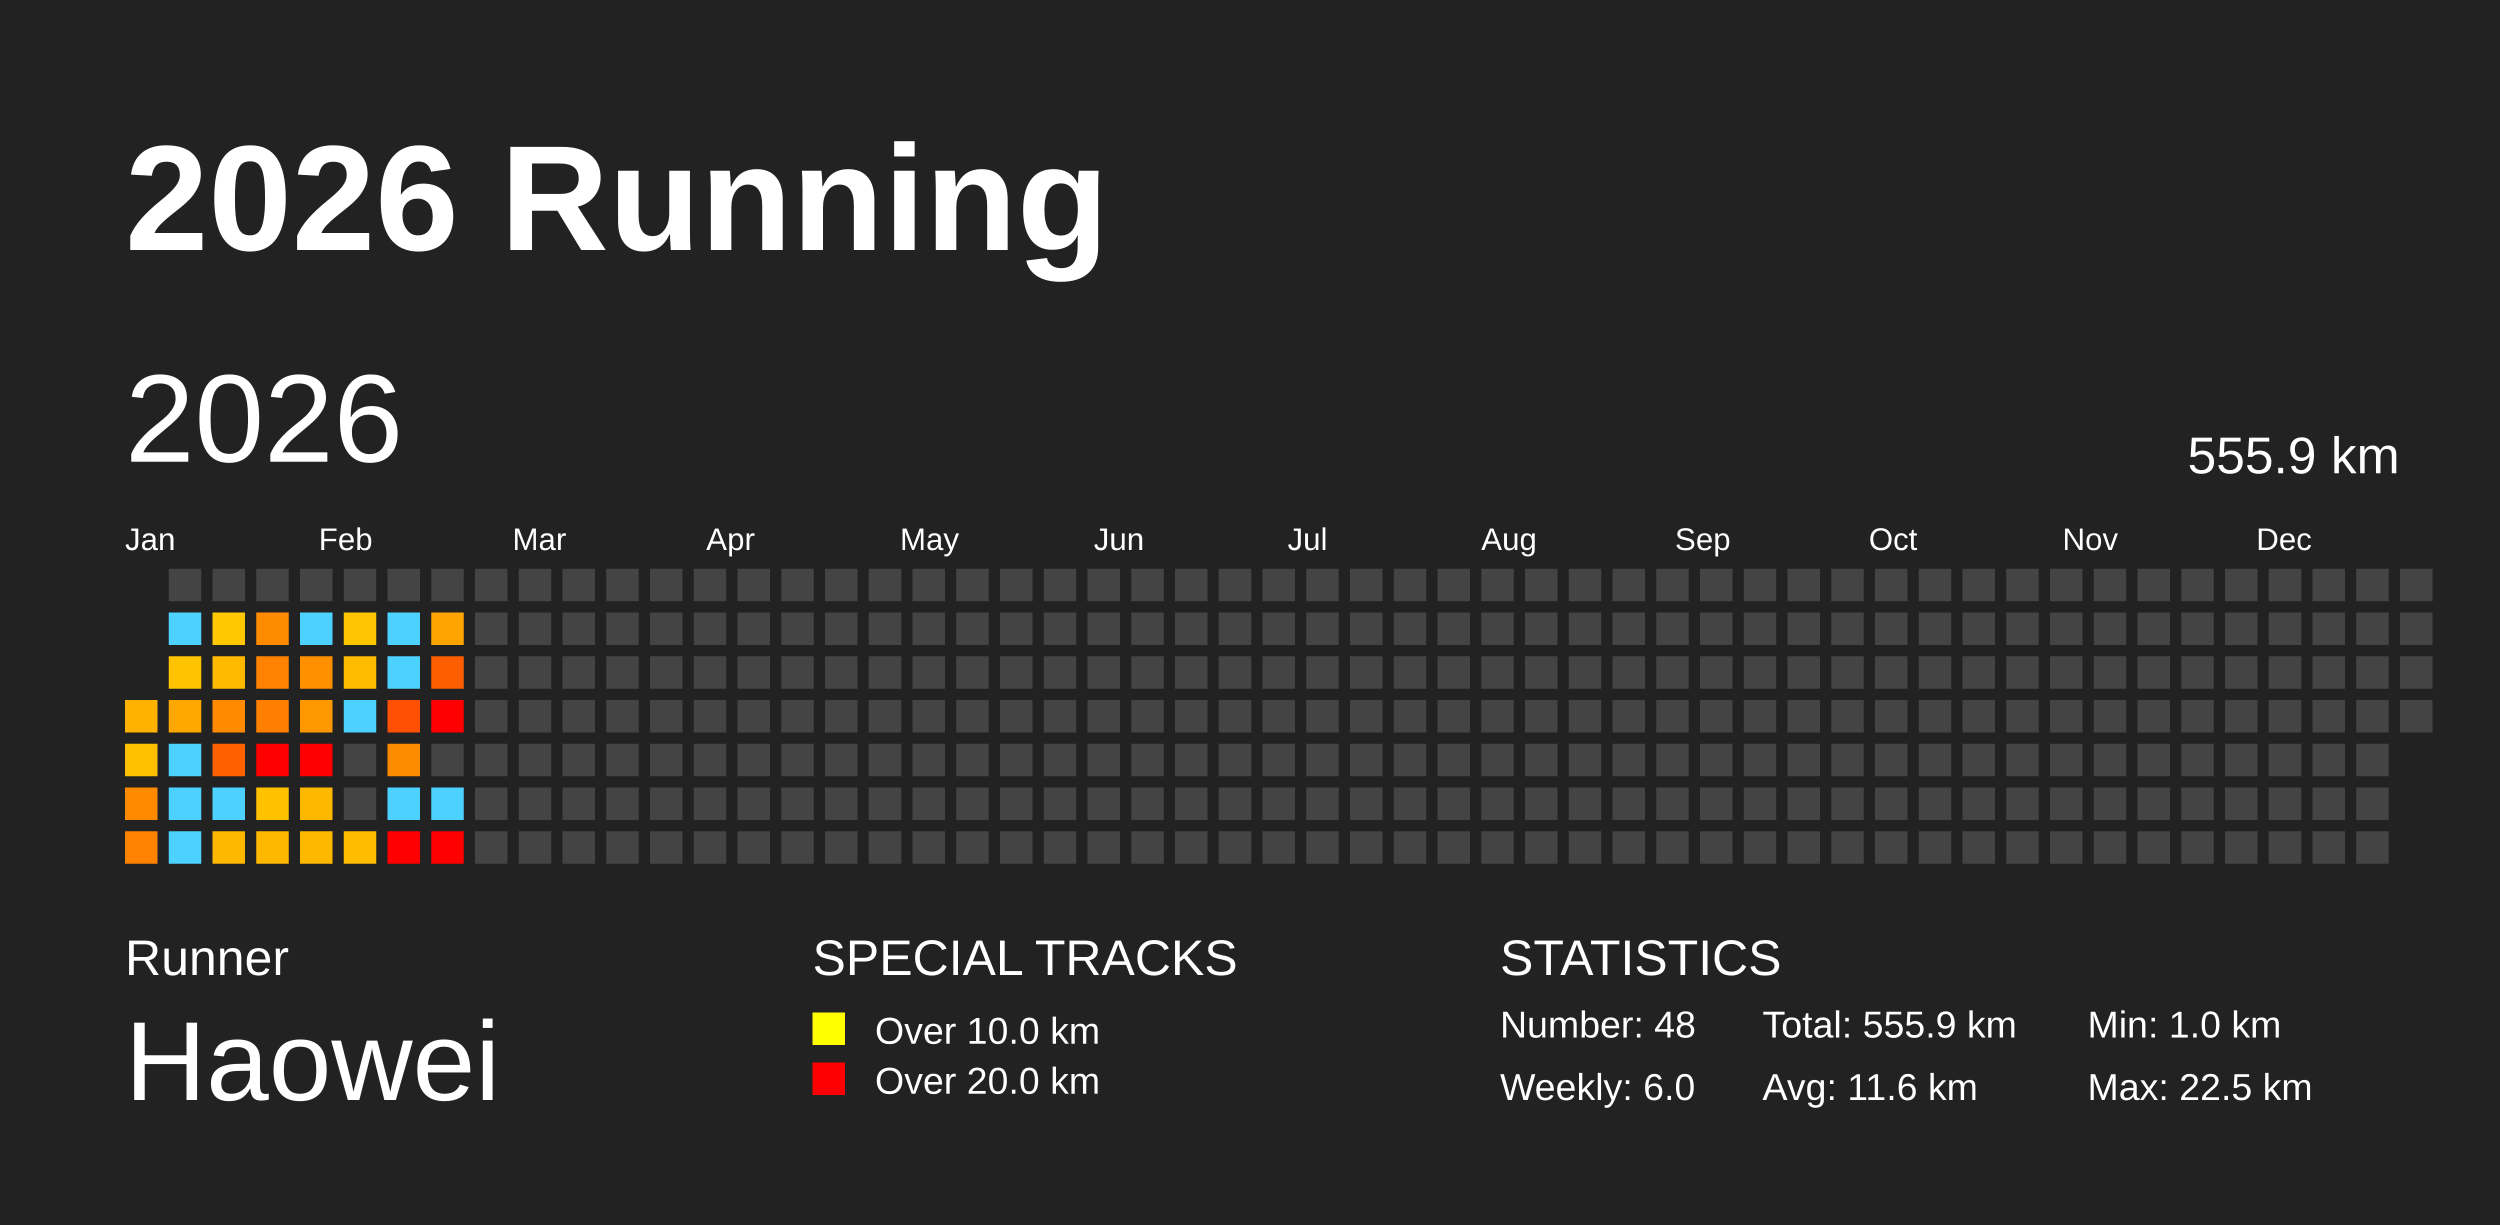
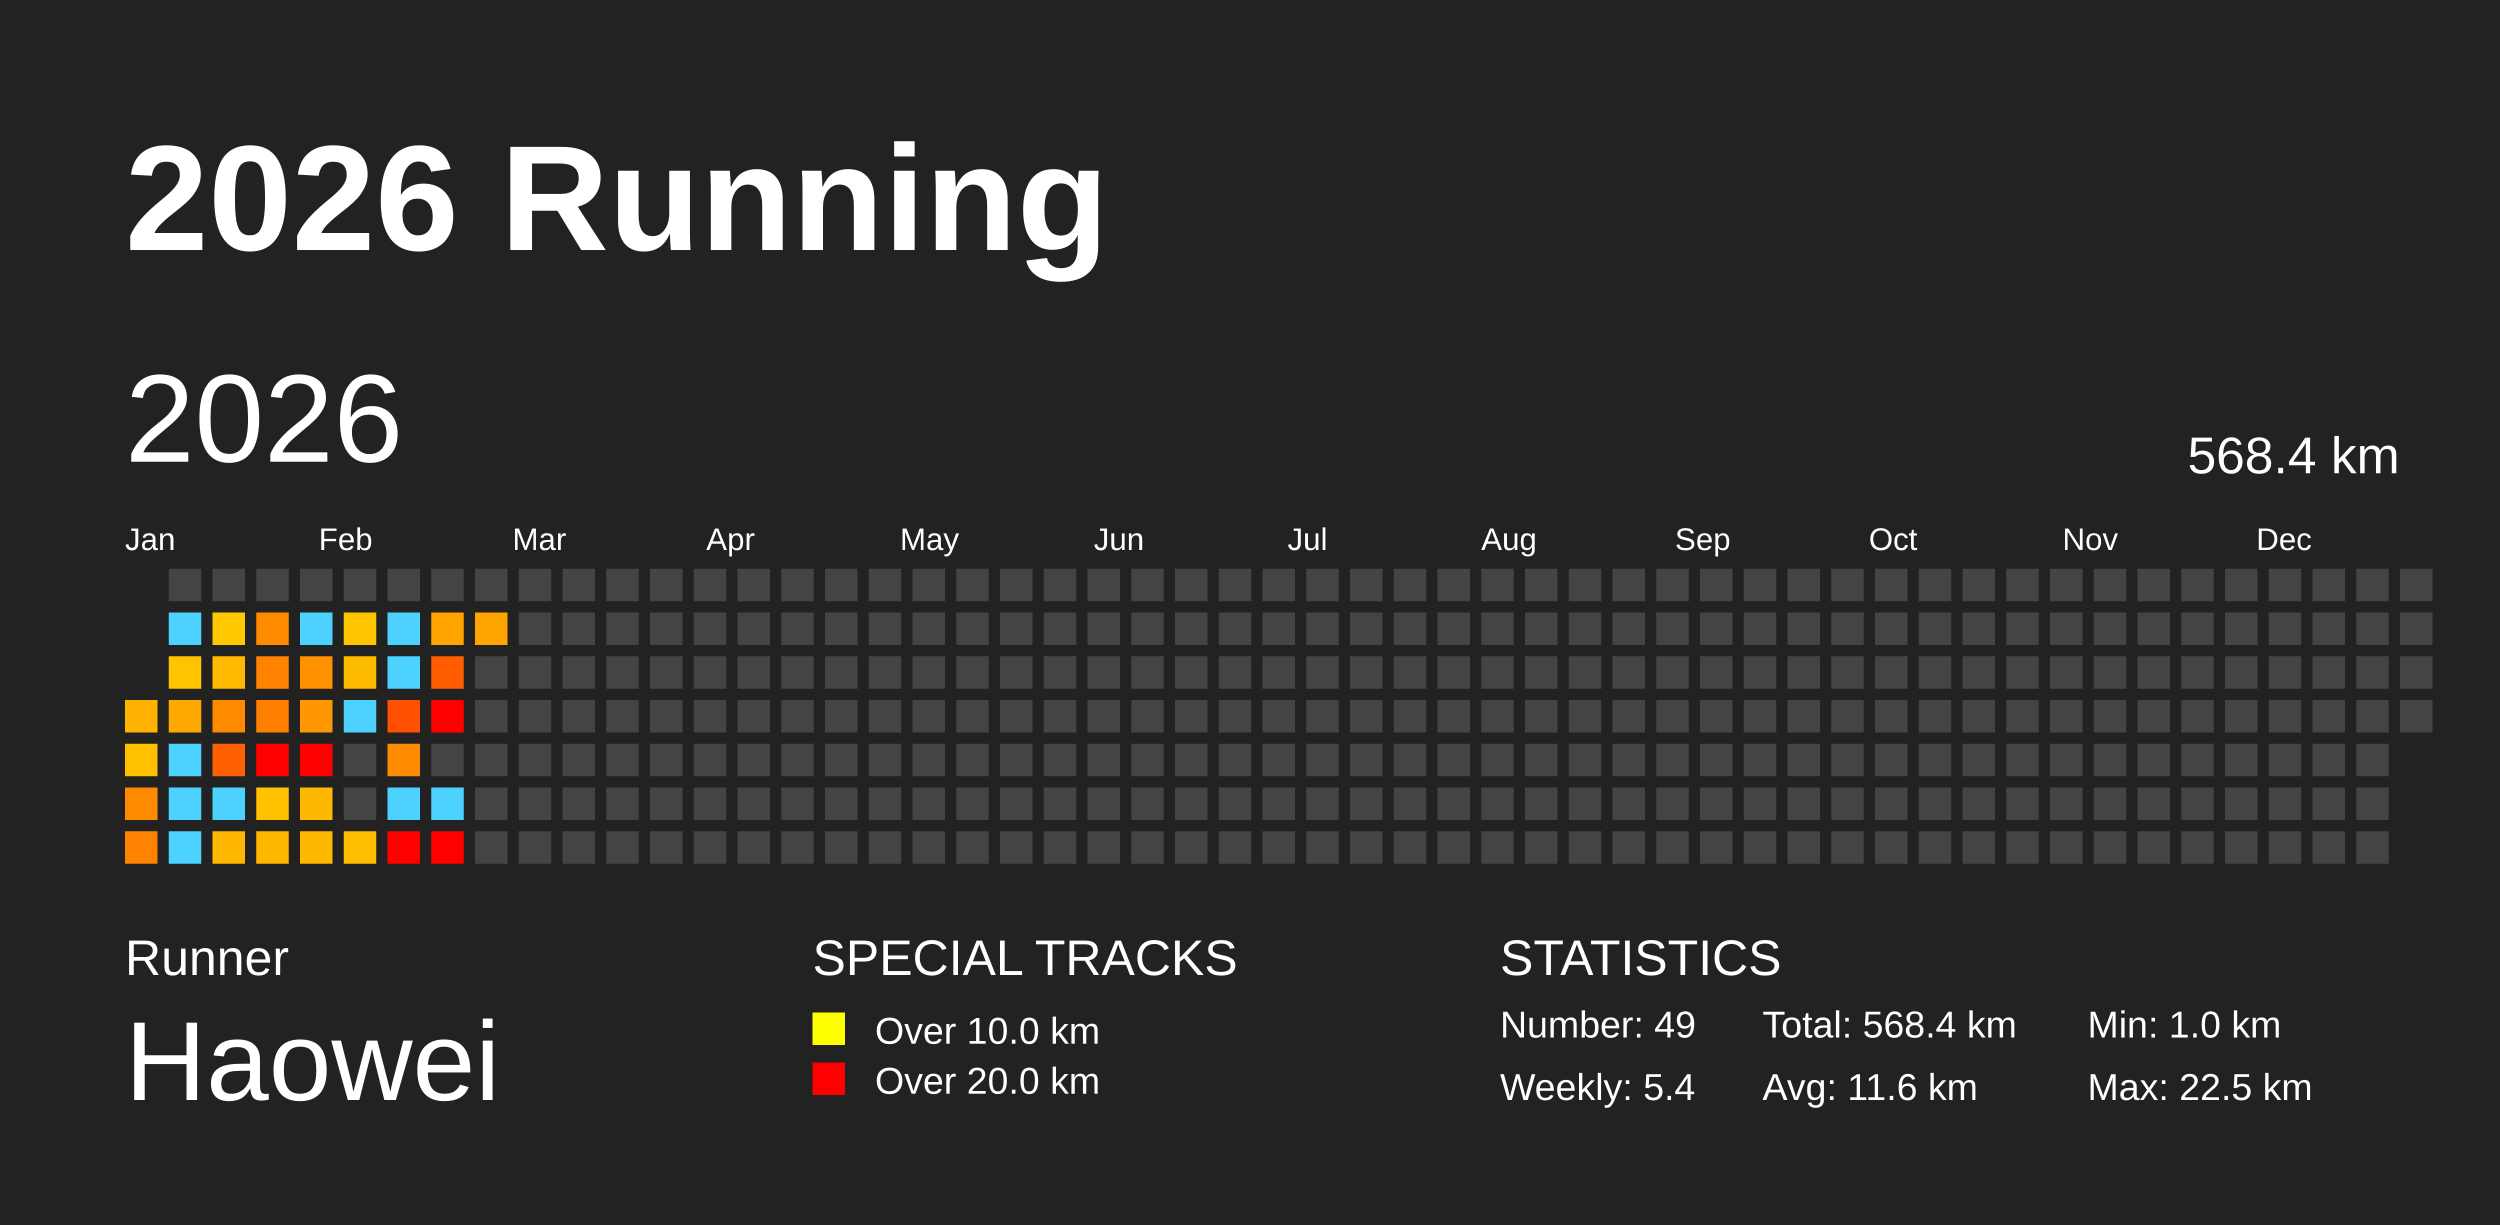
<svg xmlns="http://www.w3.org/2000/svg" baseProfile="full" height="98mm" version="1.1" viewBox="0,0,200,98" width="200mm">
  <defs />
  <rect fill="#222222" height="98" width="200" x="0" y="0" />
  <text fill="#FFFFFF" style="font-size:12px; font-family:Arial; font-weight:bold;" x="10" y="20">2026 Running</text>
  <text fill="#FFFFFF" style="font-size:4px; font-family:Arial" x="10" y="78">Runner</text>
  <text fill="#FFFFFF" style="font-size:9px; font-family:Arial" x="10" y="88">Haowei</text>
  <text fill="#FFFFFF" style="font-size:4px; font-family:Arial" x="65" y="78">SPECIAL TRACKS</text>
  <rect fill="yellow" height="2.6" width="2.6" x="65" y="81" />
  <text fill="#FFFFFF" style="font-size:3px; font-family:Arial" x="70" y="83.5">Over 10.0 km</text>
  <rect fill="red" height="2.6" width="2.6" x="65" y="85" />
  <text fill="#FFFFFF" style="font-size:3px; font-family:Arial" x="70" y="87.5">Over 20.0 km</text>
  <text fill="#FFFFFF" style="font-size:4px; font-family:Arial" x="120" y="78">STATISTICS</text>
-   <text fill="#FFFFFF" style="font-size:3px; font-family:Arial" x="120" y="83">Number: 48</text>
-   <text fill="#FFFFFF" style="font-size:3px; font-family:Arial" x="120" y="88">Weekly: 6.0</text>
-   <text fill="#FFFFFF" style="font-size:3px; font-family:Arial" x="141" y="83">Total: 555.9 km</text>
+   <text fill="#FFFFFF" style="font-size:3px; font-family:Arial" x="120" y="83">Number: 49</text>
+   <text fill="#FFFFFF" style="font-size:3px; font-family:Arial" x="120" y="88">Weekly: 5.4</text>
+   <text fill="#FFFFFF" style="font-size:3px; font-family:Arial" x="141" y="83">Total: 568.4 km</text>
  <text fill="#FFFFFF" style="font-size:3px; font-family:Arial" x="141" y="88">Avg: 11.6 km</text>
  <text fill="#FFFFFF" style="font-size:3px; font-family:Arial" x="167" y="83">Min: 1.0 km</text>
  <text fill="#FFFFFF" style="font-size:3px; font-family:Arial" x="167" y="88">Max: 22.5 km</text>
  <text dominant-baseline="hanging" fill="#FFFFFF" style="font-size:10.0px; font-family:Arial;" x="10" y="30">2026</text>
-   <text dominant-baseline="hanging" fill="#FFFFFF" style="font-size:4.125px; font-family:Arial;" x="175" y="35">555.9 km</text>
+   <text dominant-baseline="hanging" fill="#FFFFFF" style="font-size:4.125px; font-family:Arial;" x="175" y="35">568.4 km</text>
  <text fill="#FFFFFF" style="font-size:2.5px; font-family:Arial" x="10.0" y="44">Jan</text>
  <text fill="#FFFFFF" style="font-size:2.5px; font-family:Arial" x="25.5" y="44">Feb</text>
  <text fill="#FFFFFF" style="font-size:2.5px; font-family:Arial" x="41.0" y="44">Mar</text>
  <text fill="#FFFFFF" style="font-size:2.5px; font-family:Arial" x="56.5" y="44">Apr</text>
  <text fill="#FFFFFF" style="font-size:2.5px; font-family:Arial" x="72.0" y="44">May</text>
  <text fill="#FFFFFF" style="font-size:2.5px; font-family:Arial" x="87.5" y="44">Jun</text>
  <text fill="#FFFFFF" style="font-size:2.5px; font-family:Arial" x="103.0" y="44">Jul</text>
  <text fill="#FFFFFF" style="font-size:2.5px; font-family:Arial" x="118.5" y="44">Aug</text>
  <text fill="#FFFFFF" style="font-size:2.5px; font-family:Arial" x="134.0" y="44">Sep</text>
  <text fill="#FFFFFF" style="font-size:2.5px; font-family:Arial" x="149.5" y="44">Oct</text>
  <text fill="#FFFFFF" style="font-size:2.5px; font-family:Arial" x="165.0" y="44">Nov</text>
  <text fill="#FFFFFF" style="font-size:2.5px; font-family:Arial" x="180.5" y="44">Dec</text>
  <rect fill="#ffb200" height="2.6" width="2.6" x="10.0" y="56.0" />
  <rect fill="#ffc000" height="2.6" width="2.6" x="10.0" y="59.5" />
  <rect fill="#ff8a00" height="2.6" width="2.6" x="10.0" y="63.0" />
  <rect fill="#ff8200" height="2.6" width="2.6" x="10.0" y="66.5" />
  <rect fill="#444444" height="2.6" width="2.6" x="13.5" y="45.5" />
  <rect fill="#4dd2ff" height="2.6" width="2.6" x="13.5" y="49.0" />
  <rect fill="#ffc300" height="2.6" width="2.6" x="13.5" y="52.5" />
  <rect fill="#ffa900" height="2.6" width="2.6" x="13.5" y="56.0" />
  <rect fill="#4dd2ff" height="2.6" width="2.6" x="13.5" y="59.5" />
  <rect fill="#4dd2ff" height="2.6" width="2.6" x="13.5" y="63.0" />
  <rect fill="#4dd2ff" height="2.6" width="2.6" x="13.5" y="66.5" />
  <rect fill="#444444" height="2.6" width="2.6" x="17.0" y="45.5" />
  <rect fill="#ffc800" height="2.6" width="2.6" x="17.0" y="49.0" />
  <rect fill="#ffba00" height="2.6" width="2.6" x="17.0" y="52.5" />
  <rect fill="#ff8a00" height="2.6" width="2.6" x="17.0" y="56.0" />
  <rect fill="#ff6000" height="2.6" width="2.6" x="17.0" y="59.5" />
  <rect fill="#4dd2ff" height="2.6" width="2.6" x="17.0" y="63.0" />
  <rect fill="#ffb700" height="2.6" width="2.6" x="17.0" y="66.5" />
  <rect fill="#444444" height="2.6" width="2.6" x="20.5" y="45.5" />
  <rect fill="#ff8c00" height="2.6" width="2.6" x="20.5" y="49.0" />
  <rect fill="#ff8200" height="2.6" width="2.6" x="20.5" y="52.5" />
  <rect fill="#ff8000" height="2.6" width="2.6" x="20.5" y="56.0" />
  <rect fill="red" height="2.6" width="2.6" x="20.5" y="59.5" />
  <rect fill="#ffc100" height="2.6" width="2.6" x="20.5" y="63.0" />
  <rect fill="#ffb800" height="2.6" width="2.6" x="20.5" y="66.5" />
  <rect fill="#444444" height="2.6" width="2.6" x="24.0" y="45.5" />
  <rect fill="#4dd2ff" height="2.6" width="2.6" x="24.0" y="49.0" />
  <rect fill="#ff9000" height="2.6" width="2.6" x="24.0" y="52.5" />
  <rect fill="#ff9800" height="2.6" width="2.6" x="24.0" y="56.0" />
  <rect fill="red" height="2.6" width="2.6" x="24.0" y="59.5" />
  <rect fill="#ffb800" height="2.6" width="2.6" x="24.0" y="63.0" />
  <rect fill="#ffb800" height="2.6" width="2.6" x="24.0" y="66.5" />
  <rect fill="#444444" height="2.6" width="2.6" x="27.5" y="45.5" />
  <rect fill="#ffc500" height="2.6" width="2.6" x="27.5" y="49.0" />
  <rect fill="#ffbb00" height="2.6" width="2.6" x="27.5" y="52.5" />
  <rect fill="#4dd2ff" height="2.6" width="2.6" x="27.5" y="56.0" />
  <rect fill="#444444" height="2.6" width="2.6" x="27.5" y="59.5" />
  <rect fill="#444444" height="2.6" width="2.6" x="27.5" y="63.0" />
  <rect fill="#ffbd00" height="2.6" width="2.6" x="27.5" y="66.5" />
  <rect fill="#444444" height="2.6" width="2.6" x="31.0" y="45.5" />
  <rect fill="#4dd2ff" height="2.6" width="2.6" x="31.0" y="49.0" />
  <rect fill="#4dd2ff" height="2.6" width="2.6" x="31.0" y="52.5" />
  <rect fill="#ff4f00" height="2.6" width="2.6" x="31.0" y="56.0" />
  <rect fill="#ff8c00" height="2.6" width="2.6" x="31.0" y="59.5" />
  <rect fill="#4dd2ff" height="2.6" width="2.6" x="31.0" y="63.0" />
  <rect fill="red" height="2.6" width="2.6" x="31.0" y="66.5" />
  <rect fill="#444444" height="2.6" width="2.6" x="34.5" y="45.5" />
  <rect fill="#ffa400" height="2.6" width="2.6" x="34.5" y="49.0" />
  <rect fill="#ff5e00" height="2.6" width="2.6" x="34.5" y="52.5" />
  <rect fill="red" height="2.6" width="2.6" x="34.5" y="56.0" />
  <rect fill="#444444" height="2.6" width="2.6" x="34.5" y="59.5" />
  <rect fill="#4dd2ff" height="2.6" width="2.6" x="34.5" y="63.0" />
  <rect fill="red" height="2.6" width="2.6" x="34.5" y="66.5" />
  <rect fill="#444444" height="2.6" width="2.6" x="38.0" y="45.5" />
-   <rect fill="#444444" height="2.6" width="2.6" x="38.0" y="49.0" />
+   <rect fill="#ffa500" height="2.6" width="2.6" x="38.0" y="49.0" />
  <rect fill="#444444" height="2.6" width="2.6" x="38.0" y="52.5" />
  <rect fill="#444444" height="2.6" width="2.6" x="38.0" y="56.0" />
  <rect fill="#444444" height="2.6" width="2.6" x="38.0" y="59.5" />
  <rect fill="#444444" height="2.6" width="2.6" x="38.0" y="63.0" />
  <rect fill="#444444" height="2.6" width="2.6" x="38.0" y="66.5" />
  <rect fill="#444444" height="2.6" width="2.6" x="41.5" y="45.5" />
  <rect fill="#444444" height="2.6" width="2.6" x="41.5" y="49.0" />
  <rect fill="#444444" height="2.6" width="2.6" x="41.5" y="52.5" />
  <rect fill="#444444" height="2.6" width="2.6" x="41.5" y="56.0" />
  <rect fill="#444444" height="2.6" width="2.6" x="41.5" y="59.5" />
  <rect fill="#444444" height="2.6" width="2.6" x="41.5" y="63.0" />
  <rect fill="#444444" height="2.6" width="2.6" x="41.5" y="66.5" />
  <rect fill="#444444" height="2.6" width="2.6" x="45.0" y="45.5" />
  <rect fill="#444444" height="2.6" width="2.6" x="45.0" y="49.0" />
  <rect fill="#444444" height="2.6" width="2.6" x="45.0" y="52.5" />
  <rect fill="#444444" height="2.6" width="2.6" x="45.0" y="56.0" />
  <rect fill="#444444" height="2.6" width="2.6" x="45.0" y="59.5" />
  <rect fill="#444444" height="2.6" width="2.6" x="45.0" y="63.0" />
  <rect fill="#444444" height="2.6" width="2.6" x="45.0" y="66.5" />
  <rect fill="#444444" height="2.6" width="2.6" x="48.5" y="45.5" />
  <rect fill="#444444" height="2.6" width="2.6" x="48.5" y="49.0" />
  <rect fill="#444444" height="2.6" width="2.6" x="48.5" y="52.5" />
  <rect fill="#444444" height="2.6" width="2.6" x="48.5" y="56.0" />
  <rect fill="#444444" height="2.6" width="2.6" x="48.5" y="59.5" />
  <rect fill="#444444" height="2.6" width="2.6" x="48.5" y="63.0" />
  <rect fill="#444444" height="2.6" width="2.6" x="48.5" y="66.5" />
  <rect fill="#444444" height="2.6" width="2.6" x="52.0" y="45.5" />
  <rect fill="#444444" height="2.6" width="2.6" x="52.0" y="49.0" />
  <rect fill="#444444" height="2.6" width="2.6" x="52.0" y="52.5" />
  <rect fill="#444444" height="2.6" width="2.6" x="52.0" y="56.0" />
  <rect fill="#444444" height="2.6" width="2.6" x="52.0" y="59.5" />
  <rect fill="#444444" height="2.6" width="2.6" x="52.0" y="63.0" />
  <rect fill="#444444" height="2.6" width="2.6" x="52.0" y="66.5" />
  <rect fill="#444444" height="2.6" width="2.6" x="55.5" y="45.5" />
  <rect fill="#444444" height="2.6" width="2.6" x="55.5" y="49.0" />
  <rect fill="#444444" height="2.6" width="2.6" x="55.5" y="52.5" />
  <rect fill="#444444" height="2.6" width="2.6" x="55.5" y="56.0" />
  <rect fill="#444444" height="2.6" width="2.6" x="55.5" y="59.5" />
  <rect fill="#444444" height="2.6" width="2.6" x="55.5" y="63.0" />
  <rect fill="#444444" height="2.6" width="2.6" x="55.5" y="66.5" />
  <rect fill="#444444" height="2.6" width="2.6" x="59.0" y="45.5" />
  <rect fill="#444444" height="2.6" width="2.6" x="59.0" y="49.0" />
  <rect fill="#444444" height="2.6" width="2.6" x="59.0" y="52.5" />
  <rect fill="#444444" height="2.6" width="2.6" x="59.0" y="56.0" />
  <rect fill="#444444" height="2.6" width="2.6" x="59.0" y="59.5" />
  <rect fill="#444444" height="2.6" width="2.6" x="59.0" y="63.0" />
  <rect fill="#444444" height="2.6" width="2.6" x="59.0" y="66.5" />
  <rect fill="#444444" height="2.6" width="2.6" x="62.5" y="45.5" />
  <rect fill="#444444" height="2.6" width="2.6" x="62.5" y="49.0" />
  <rect fill="#444444" height="2.6" width="2.6" x="62.5" y="52.5" />
  <rect fill="#444444" height="2.6" width="2.6" x="62.5" y="56.0" />
  <rect fill="#444444" height="2.6" width="2.6" x="62.5" y="59.5" />
  <rect fill="#444444" height="2.6" width="2.6" x="62.5" y="63.0" />
  <rect fill="#444444" height="2.6" width="2.6" x="62.5" y="66.5" />
  <rect fill="#444444" height="2.6" width="2.6" x="66.0" y="45.5" />
  <rect fill="#444444" height="2.6" width="2.6" x="66.0" y="49.0" />
  <rect fill="#444444" height="2.6" width="2.6" x="66.0" y="52.5" />
  <rect fill="#444444" height="2.6" width="2.6" x="66.0" y="56.0" />
  <rect fill="#444444" height="2.6" width="2.6" x="66.0" y="59.5" />
  <rect fill="#444444" height="2.6" width="2.6" x="66.0" y="63.0" />
  <rect fill="#444444" height="2.6" width="2.6" x="66.0" y="66.5" />
  <rect fill="#444444" height="2.6" width="2.6" x="69.5" y="45.5" />
  <rect fill="#444444" height="2.6" width="2.6" x="69.5" y="49.0" />
  <rect fill="#444444" height="2.6" width="2.6" x="69.5" y="52.5" />
  <rect fill="#444444" height="2.6" width="2.6" x="69.5" y="56.0" />
  <rect fill="#444444" height="2.6" width="2.6" x="69.5" y="59.5" />
  <rect fill="#444444" height="2.6" width="2.6" x="69.5" y="63.0" />
  <rect fill="#444444" height="2.6" width="2.6" x="69.5" y="66.5" />
  <rect fill="#444444" height="2.6" width="2.6" x="73.0" y="45.5" />
  <rect fill="#444444" height="2.6" width="2.6" x="73.0" y="49.0" />
  <rect fill="#444444" height="2.6" width="2.6" x="73.0" y="52.5" />
  <rect fill="#444444" height="2.6" width="2.6" x="73.0" y="56.0" />
  <rect fill="#444444" height="2.6" width="2.6" x="73.0" y="59.5" />
  <rect fill="#444444" height="2.6" width="2.6" x="73.0" y="63.0" />
  <rect fill="#444444" height="2.6" width="2.6" x="73.0" y="66.5" />
  <rect fill="#444444" height="2.6" width="2.6" x="76.5" y="45.5" />
  <rect fill="#444444" height="2.6" width="2.6" x="76.5" y="49.0" />
  <rect fill="#444444" height="2.6" width="2.6" x="76.5" y="52.5" />
  <rect fill="#444444" height="2.6" width="2.6" x="76.5" y="56.0" />
  <rect fill="#444444" height="2.6" width="2.6" x="76.5" y="59.5" />
  <rect fill="#444444" height="2.6" width="2.6" x="76.5" y="63.0" />
  <rect fill="#444444" height="2.6" width="2.6" x="76.5" y="66.5" />
  <rect fill="#444444" height="2.6" width="2.6" x="80.0" y="45.5" />
  <rect fill="#444444" height="2.6" width="2.6" x="80.0" y="49.0" />
  <rect fill="#444444" height="2.6" width="2.6" x="80.0" y="52.5" />
  <rect fill="#444444" height="2.6" width="2.6" x="80.0" y="56.0" />
  <rect fill="#444444" height="2.6" width="2.6" x="80.0" y="59.5" />
  <rect fill="#444444" height="2.6" width="2.6" x="80.0" y="63.0" />
  <rect fill="#444444" height="2.6" width="2.6" x="80.0" y="66.5" />
  <rect fill="#444444" height="2.6" width="2.6" x="83.5" y="45.5" />
  <rect fill="#444444" height="2.6" width="2.6" x="83.5" y="49.0" />
  <rect fill="#444444" height="2.6" width="2.6" x="83.5" y="52.5" />
  <rect fill="#444444" height="2.6" width="2.6" x="83.5" y="56.0" />
  <rect fill="#444444" height="2.6" width="2.6" x="83.5" y="59.5" />
  <rect fill="#444444" height="2.6" width="2.6" x="83.5" y="63.0" />
  <rect fill="#444444" height="2.6" width="2.6" x="83.5" y="66.5" />
  <rect fill="#444444" height="2.6" width="2.6" x="87.0" y="45.5" />
  <rect fill="#444444" height="2.6" width="2.6" x="87.0" y="49.0" />
  <rect fill="#444444" height="2.6" width="2.6" x="87.0" y="52.5" />
  <rect fill="#444444" height="2.6" width="2.6" x="87.0" y="56.0" />
  <rect fill="#444444" height="2.6" width="2.6" x="87.0" y="59.5" />
  <rect fill="#444444" height="2.6" width="2.6" x="87.0" y="63.0" />
  <rect fill="#444444" height="2.6" width="2.6" x="87.0" y="66.5" />
  <rect fill="#444444" height="2.6" width="2.6" x="90.5" y="45.5" />
  <rect fill="#444444" height="2.6" width="2.6" x="90.5" y="49.0" />
  <rect fill="#444444" height="2.6" width="2.6" x="90.5" y="52.5" />
  <rect fill="#444444" height="2.6" width="2.6" x="90.5" y="56.0" />
  <rect fill="#444444" height="2.6" width="2.6" x="90.5" y="59.5" />
  <rect fill="#444444" height="2.6" width="2.6" x="90.5" y="63.0" />
  <rect fill="#444444" height="2.6" width="2.6" x="90.5" y="66.5" />
  <rect fill="#444444" height="2.6" width="2.6" x="94.0" y="45.5" />
  <rect fill="#444444" height="2.6" width="2.6" x="94.0" y="49.0" />
  <rect fill="#444444" height="2.6" width="2.6" x="94.0" y="52.5" />
  <rect fill="#444444" height="2.6" width="2.6" x="94.0" y="56.0" />
  <rect fill="#444444" height="2.6" width="2.6" x="94.0" y="59.5" />
  <rect fill="#444444" height="2.6" width="2.6" x="94.0" y="63.0" />
  <rect fill="#444444" height="2.6" width="2.6" x="94.0" y="66.5" />
  <rect fill="#444444" height="2.6" width="2.6" x="97.5" y="45.5" />
  <rect fill="#444444" height="2.6" width="2.6" x="97.5" y="49.0" />
  <rect fill="#444444" height="2.6" width="2.6" x="97.5" y="52.5" />
  <rect fill="#444444" height="2.6" width="2.6" x="97.5" y="56.0" />
  <rect fill="#444444" height="2.6" width="2.6" x="97.5" y="59.5" />
  <rect fill="#444444" height="2.6" width="2.6" x="97.5" y="63.0" />
  <rect fill="#444444" height="2.6" width="2.6" x="97.5" y="66.5" />
  <rect fill="#444444" height="2.6" width="2.6" x="101.0" y="45.5" />
  <rect fill="#444444" height="2.6" width="2.6" x="101.0" y="49.0" />
  <rect fill="#444444" height="2.6" width="2.6" x="101.0" y="52.5" />
  <rect fill="#444444" height="2.6" width="2.6" x="101.0" y="56.0" />
  <rect fill="#444444" height="2.6" width="2.6" x="101.0" y="59.5" />
  <rect fill="#444444" height="2.6" width="2.6" x="101.0" y="63.0" />
  <rect fill="#444444" height="2.6" width="2.6" x="101.0" y="66.5" />
  <rect fill="#444444" height="2.6" width="2.6" x="104.5" y="45.5" />
  <rect fill="#444444" height="2.6" width="2.6" x="104.5" y="49.0" />
  <rect fill="#444444" height="2.6" width="2.6" x="104.5" y="52.5" />
  <rect fill="#444444" height="2.6" width="2.6" x="104.5" y="56.0" />
  <rect fill="#444444" height="2.6" width="2.6" x="104.5" y="59.5" />
  <rect fill="#444444" height="2.6" width="2.6" x="104.5" y="63.0" />
  <rect fill="#444444" height="2.6" width="2.6" x="104.5" y="66.5" />
  <rect fill="#444444" height="2.6" width="2.6" x="108.0" y="45.5" />
  <rect fill="#444444" height="2.6" width="2.6" x="108.0" y="49.0" />
  <rect fill="#444444" height="2.6" width="2.6" x="108.0" y="52.5" />
  <rect fill="#444444" height="2.6" width="2.6" x="108.0" y="56.0" />
  <rect fill="#444444" height="2.6" width="2.6" x="108.0" y="59.5" />
  <rect fill="#444444" height="2.6" width="2.6" x="108.0" y="63.0" />
  <rect fill="#444444" height="2.6" width="2.6" x="108.0" y="66.5" />
  <rect fill="#444444" height="2.6" width="2.6" x="111.5" y="45.5" />
  <rect fill="#444444" height="2.6" width="2.6" x="111.5" y="49.0" />
  <rect fill="#444444" height="2.6" width="2.6" x="111.5" y="52.5" />
  <rect fill="#444444" height="2.6" width="2.6" x="111.5" y="56.0" />
  <rect fill="#444444" height="2.6" width="2.6" x="111.5" y="59.5" />
  <rect fill="#444444" height="2.6" width="2.6" x="111.5" y="63.0" />
  <rect fill="#444444" height="2.6" width="2.6" x="111.5" y="66.5" />
  <rect fill="#444444" height="2.6" width="2.6" x="115.0" y="45.5" />
  <rect fill="#444444" height="2.6" width="2.6" x="115.0" y="49.0" />
  <rect fill="#444444" height="2.6" width="2.6" x="115.0" y="52.5" />
  <rect fill="#444444" height="2.6" width="2.6" x="115.0" y="56.0" />
  <rect fill="#444444" height="2.6" width="2.6" x="115.0" y="59.5" />
  <rect fill="#444444" height="2.6" width="2.6" x="115.0" y="63.0" />
  <rect fill="#444444" height="2.6" width="2.6" x="115.0" y="66.5" />
  <rect fill="#444444" height="2.6" width="2.6" x="118.5" y="45.5" />
  <rect fill="#444444" height="2.6" width="2.6" x="118.5" y="49.0" />
  <rect fill="#444444" height="2.6" width="2.6" x="118.5" y="52.5" />
  <rect fill="#444444" height="2.6" width="2.6" x="118.5" y="56.0" />
  <rect fill="#444444" height="2.6" width="2.6" x="118.5" y="59.5" />
  <rect fill="#444444" height="2.6" width="2.6" x="118.5" y="63.0" />
  <rect fill="#444444" height="2.6" width="2.6" x="118.5" y="66.5" />
  <rect fill="#444444" height="2.6" width="2.6" x="122.0" y="45.5" />
  <rect fill="#444444" height="2.6" width="2.6" x="122.0" y="49.0" />
  <rect fill="#444444" height="2.6" width="2.6" x="122.0" y="52.5" />
  <rect fill="#444444" height="2.6" width="2.6" x="122.0" y="56.0" />
  <rect fill="#444444" height="2.6" width="2.6" x="122.0" y="59.5" />
  <rect fill="#444444" height="2.6" width="2.6" x="122.0" y="63.0" />
  <rect fill="#444444" height="2.6" width="2.6" x="122.0" y="66.5" />
  <rect fill="#444444" height="2.6" width="2.6" x="125.5" y="45.5" />
  <rect fill="#444444" height="2.6" width="2.6" x="125.5" y="49.0" />
  <rect fill="#444444" height="2.6" width="2.6" x="125.5" y="52.5" />
  <rect fill="#444444" height="2.6" width="2.6" x="125.5" y="56.0" />
  <rect fill="#444444" height="2.6" width="2.6" x="125.5" y="59.5" />
  <rect fill="#444444" height="2.6" width="2.6" x="125.5" y="63.0" />
  <rect fill="#444444" height="2.6" width="2.6" x="125.5" y="66.5" />
  <rect fill="#444444" height="2.6" width="2.6" x="129.0" y="45.5" />
  <rect fill="#444444" height="2.6" width="2.6" x="129.0" y="49.0" />
  <rect fill="#444444" height="2.6" width="2.6" x="129.0" y="52.5" />
  <rect fill="#444444" height="2.6" width="2.6" x="129.0" y="56.0" />
  <rect fill="#444444" height="2.6" width="2.6" x="129.0" y="59.5" />
  <rect fill="#444444" height="2.6" width="2.6" x="129.0" y="63.0" />
  <rect fill="#444444" height="2.6" width="2.6" x="129.0" y="66.5" />
  <rect fill="#444444" height="2.6" width="2.6" x="132.5" y="45.5" />
  <rect fill="#444444" height="2.6" width="2.6" x="132.5" y="49.0" />
  <rect fill="#444444" height="2.6" width="2.6" x="132.5" y="52.5" />
  <rect fill="#444444" height="2.6" width="2.6" x="132.5" y="56.0" />
  <rect fill="#444444" height="2.6" width="2.6" x="132.5" y="59.5" />
  <rect fill="#444444" height="2.6" width="2.6" x="132.5" y="63.0" />
  <rect fill="#444444" height="2.6" width="2.6" x="132.5" y="66.5" />
  <rect fill="#444444" height="2.6" width="2.6" x="136.0" y="45.5" />
  <rect fill="#444444" height="2.6" width="2.6" x="136.0" y="49.0" />
  <rect fill="#444444" height="2.6" width="2.6" x="136.0" y="52.5" />
  <rect fill="#444444" height="2.6" width="2.6" x="136.0" y="56.0" />
  <rect fill="#444444" height="2.6" width="2.6" x="136.0" y="59.5" />
  <rect fill="#444444" height="2.6" width="2.6" x="136.0" y="63.0" />
  <rect fill="#444444" height="2.6" width="2.6" x="136.0" y="66.5" />
  <rect fill="#444444" height="2.6" width="2.6" x="139.5" y="45.5" />
  <rect fill="#444444" height="2.6" width="2.6" x="139.5" y="49.0" />
  <rect fill="#444444" height="2.6" width="2.6" x="139.5" y="52.5" />
  <rect fill="#444444" height="2.6" width="2.6" x="139.5" y="56.0" />
  <rect fill="#444444" height="2.6" width="2.6" x="139.5" y="59.5" />
  <rect fill="#444444" height="2.6" width="2.6" x="139.5" y="63.0" />
  <rect fill="#444444" height="2.6" width="2.6" x="139.5" y="66.5" />
  <rect fill="#444444" height="2.6" width="2.6" x="143.0" y="45.5" />
  <rect fill="#444444" height="2.6" width="2.6" x="143.0" y="49.0" />
  <rect fill="#444444" height="2.6" width="2.6" x="143.0" y="52.5" />
  <rect fill="#444444" height="2.6" width="2.6" x="143.0" y="56.0" />
  <rect fill="#444444" height="2.6" width="2.6" x="143.0" y="59.5" />
  <rect fill="#444444" height="2.6" width="2.6" x="143.0" y="63.0" />
  <rect fill="#444444" height="2.6" width="2.6" x="143.0" y="66.5" />
  <rect fill="#444444" height="2.6" width="2.6" x="146.5" y="45.5" />
  <rect fill="#444444" height="2.6" width="2.6" x="146.5" y="49.0" />
  <rect fill="#444444" height="2.6" width="2.6" x="146.5" y="52.5" />
  <rect fill="#444444" height="2.6" width="2.6" x="146.5" y="56.0" />
  <rect fill="#444444" height="2.6" width="2.6" x="146.5" y="59.5" />
  <rect fill="#444444" height="2.6" width="2.6" x="146.5" y="63.0" />
  <rect fill="#444444" height="2.6" width="2.6" x="146.5" y="66.5" />
  <rect fill="#444444" height="2.6" width="2.6" x="150.0" y="45.5" />
  <rect fill="#444444" height="2.6" width="2.6" x="150.0" y="49.0" />
  <rect fill="#444444" height="2.6" width="2.6" x="150.0" y="52.5" />
  <rect fill="#444444" height="2.6" width="2.6" x="150.0" y="56.0" />
  <rect fill="#444444" height="2.6" width="2.6" x="150.0" y="59.5" />
  <rect fill="#444444" height="2.6" width="2.6" x="150.0" y="63.0" />
  <rect fill="#444444" height="2.6" width="2.6" x="150.0" y="66.5" />
  <rect fill="#444444" height="2.6" width="2.6" x="153.5" y="45.5" />
  <rect fill="#444444" height="2.6" width="2.6" x="153.5" y="49.0" />
  <rect fill="#444444" height="2.6" width="2.6" x="153.5" y="52.5" />
  <rect fill="#444444" height="2.6" width="2.6" x="153.5" y="56.0" />
  <rect fill="#444444" height="2.6" width="2.6" x="153.5" y="59.5" />
  <rect fill="#444444" height="2.6" width="2.6" x="153.5" y="63.0" />
  <rect fill="#444444" height="2.6" width="2.6" x="153.5" y="66.5" />
  <rect fill="#444444" height="2.6" width="2.6" x="157.0" y="45.5" />
  <rect fill="#444444" height="2.6" width="2.6" x="157.0" y="49.0" />
  <rect fill="#444444" height="2.6" width="2.6" x="157.0" y="52.5" />
  <rect fill="#444444" height="2.6" width="2.6" x="157.0" y="56.0" />
  <rect fill="#444444" height="2.6" width="2.6" x="157.0" y="59.5" />
  <rect fill="#444444" height="2.6" width="2.6" x="157.0" y="63.0" />
  <rect fill="#444444" height="2.6" width="2.6" x="157.0" y="66.5" />
  <rect fill="#444444" height="2.6" width="2.6" x="160.5" y="45.5" />
  <rect fill="#444444" height="2.6" width="2.6" x="160.5" y="49.0" />
  <rect fill="#444444" height="2.6" width="2.6" x="160.5" y="52.5" />
  <rect fill="#444444" height="2.6" width="2.6" x="160.5" y="56.0" />
  <rect fill="#444444" height="2.6" width="2.6" x="160.5" y="59.5" />
  <rect fill="#444444" height="2.6" width="2.6" x="160.5" y="63.0" />
  <rect fill="#444444" height="2.6" width="2.6" x="160.5" y="66.5" />
  <rect fill="#444444" height="2.6" width="2.6" x="164.0" y="45.5" />
  <rect fill="#444444" height="2.6" width="2.6" x="164.0" y="49.0" />
  <rect fill="#444444" height="2.6" width="2.6" x="164.0" y="52.5" />
  <rect fill="#444444" height="2.6" width="2.6" x="164.0" y="56.0" />
  <rect fill="#444444" height="2.6" width="2.6" x="164.0" y="59.5" />
  <rect fill="#444444" height="2.6" width="2.6" x="164.0" y="63.0" />
  <rect fill="#444444" height="2.6" width="2.6" x="164.0" y="66.5" />
  <rect fill="#444444" height="2.6" width="2.6" x="167.5" y="45.5" />
  <rect fill="#444444" height="2.6" width="2.6" x="167.5" y="49.0" />
  <rect fill="#444444" height="2.6" width="2.6" x="167.5" y="52.5" />
  <rect fill="#444444" height="2.6" width="2.6" x="167.5" y="56.0" />
  <rect fill="#444444" height="2.6" width="2.6" x="167.5" y="59.5" />
  <rect fill="#444444" height="2.6" width="2.6" x="167.5" y="63.0" />
  <rect fill="#444444" height="2.6" width="2.6" x="167.5" y="66.5" />
  <rect fill="#444444" height="2.6" width="2.6" x="171.0" y="45.5" />
  <rect fill="#444444" height="2.6" width="2.6" x="171.0" y="49.0" />
  <rect fill="#444444" height="2.6" width="2.6" x="171.0" y="52.5" />
  <rect fill="#444444" height="2.6" width="2.6" x="171.0" y="56.0" />
  <rect fill="#444444" height="2.6" width="2.6" x="171.0" y="59.5" />
  <rect fill="#444444" height="2.6" width="2.6" x="171.0" y="63.0" />
  <rect fill="#444444" height="2.6" width="2.6" x="171.0" y="66.5" />
  <rect fill="#444444" height="2.6" width="2.6" x="174.5" y="45.5" />
  <rect fill="#444444" height="2.6" width="2.6" x="174.5" y="49.0" />
  <rect fill="#444444" height="2.6" width="2.6" x="174.5" y="52.5" />
  <rect fill="#444444" height="2.6" width="2.6" x="174.5" y="56.0" />
  <rect fill="#444444" height="2.6" width="2.6" x="174.5" y="59.5" />
  <rect fill="#444444" height="2.6" width="2.6" x="174.5" y="63.0" />
  <rect fill="#444444" height="2.6" width="2.6" x="174.5" y="66.5" />
  <rect fill="#444444" height="2.6" width="2.6" x="178.0" y="45.5" />
  <rect fill="#444444" height="2.6" width="2.6" x="178.0" y="49.0" />
  <rect fill="#444444" height="2.6" width="2.6" x="178.0" y="52.5" />
  <rect fill="#444444" height="2.6" width="2.6" x="178.0" y="56.0" />
  <rect fill="#444444" height="2.6" width="2.6" x="178.0" y="59.5" />
  <rect fill="#444444" height="2.6" width="2.6" x="178.0" y="63.0" />
  <rect fill="#444444" height="2.6" width="2.6" x="178.0" y="66.5" />
  <rect fill="#444444" height="2.6" width="2.6" x="181.5" y="45.5" />
  <rect fill="#444444" height="2.6" width="2.6" x="181.5" y="49.0" />
  <rect fill="#444444" height="2.6" width="2.6" x="181.5" y="52.5" />
  <rect fill="#444444" height="2.6" width="2.6" x="181.5" y="56.0" />
  <rect fill="#444444" height="2.6" width="2.6" x="181.5" y="59.5" />
  <rect fill="#444444" height="2.6" width="2.6" x="181.5" y="63.0" />
  <rect fill="#444444" height="2.6" width="2.6" x="181.5" y="66.5" />
  <rect fill="#444444" height="2.6" width="2.6" x="185.0" y="45.5" />
  <rect fill="#444444" height="2.6" width="2.6" x="185.0" y="49.0" />
  <rect fill="#444444" height="2.6" width="2.6" x="185.0" y="52.5" />
  <rect fill="#444444" height="2.6" width="2.6" x="185.0" y="56.0" />
  <rect fill="#444444" height="2.6" width="2.6" x="185.0" y="59.5" />
  <rect fill="#444444" height="2.6" width="2.6" x="185.0" y="63.0" />
  <rect fill="#444444" height="2.6" width="2.6" x="185.0" y="66.5" />
  <rect fill="#444444" height="2.6" width="2.6" x="188.5" y="45.5" />
  <rect fill="#444444" height="2.6" width="2.6" x="188.5" y="49.0" />
  <rect fill="#444444" height="2.6" width="2.6" x="188.5" y="52.5" />
  <rect fill="#444444" height="2.6" width="2.6" x="188.5" y="56.0" />
  <rect fill="#444444" height="2.6" width="2.6" x="188.5" y="59.5" />
  <rect fill="#444444" height="2.6" width="2.6" x="188.5" y="63.0" />
  <rect fill="#444444" height="2.6" width="2.6" x="188.5" y="66.5" />
  <rect fill="#444444" height="2.6" width="2.6" x="192.0" y="45.5" />
  <rect fill="#444444" height="2.6" width="2.6" x="192.0" y="49.0" />
  <rect fill="#444444" height="2.6" width="2.6" x="192.0" y="52.5" />
  <rect fill="#444444" height="2.6" width="2.6" x="192.0" y="56.0" />
</svg>
